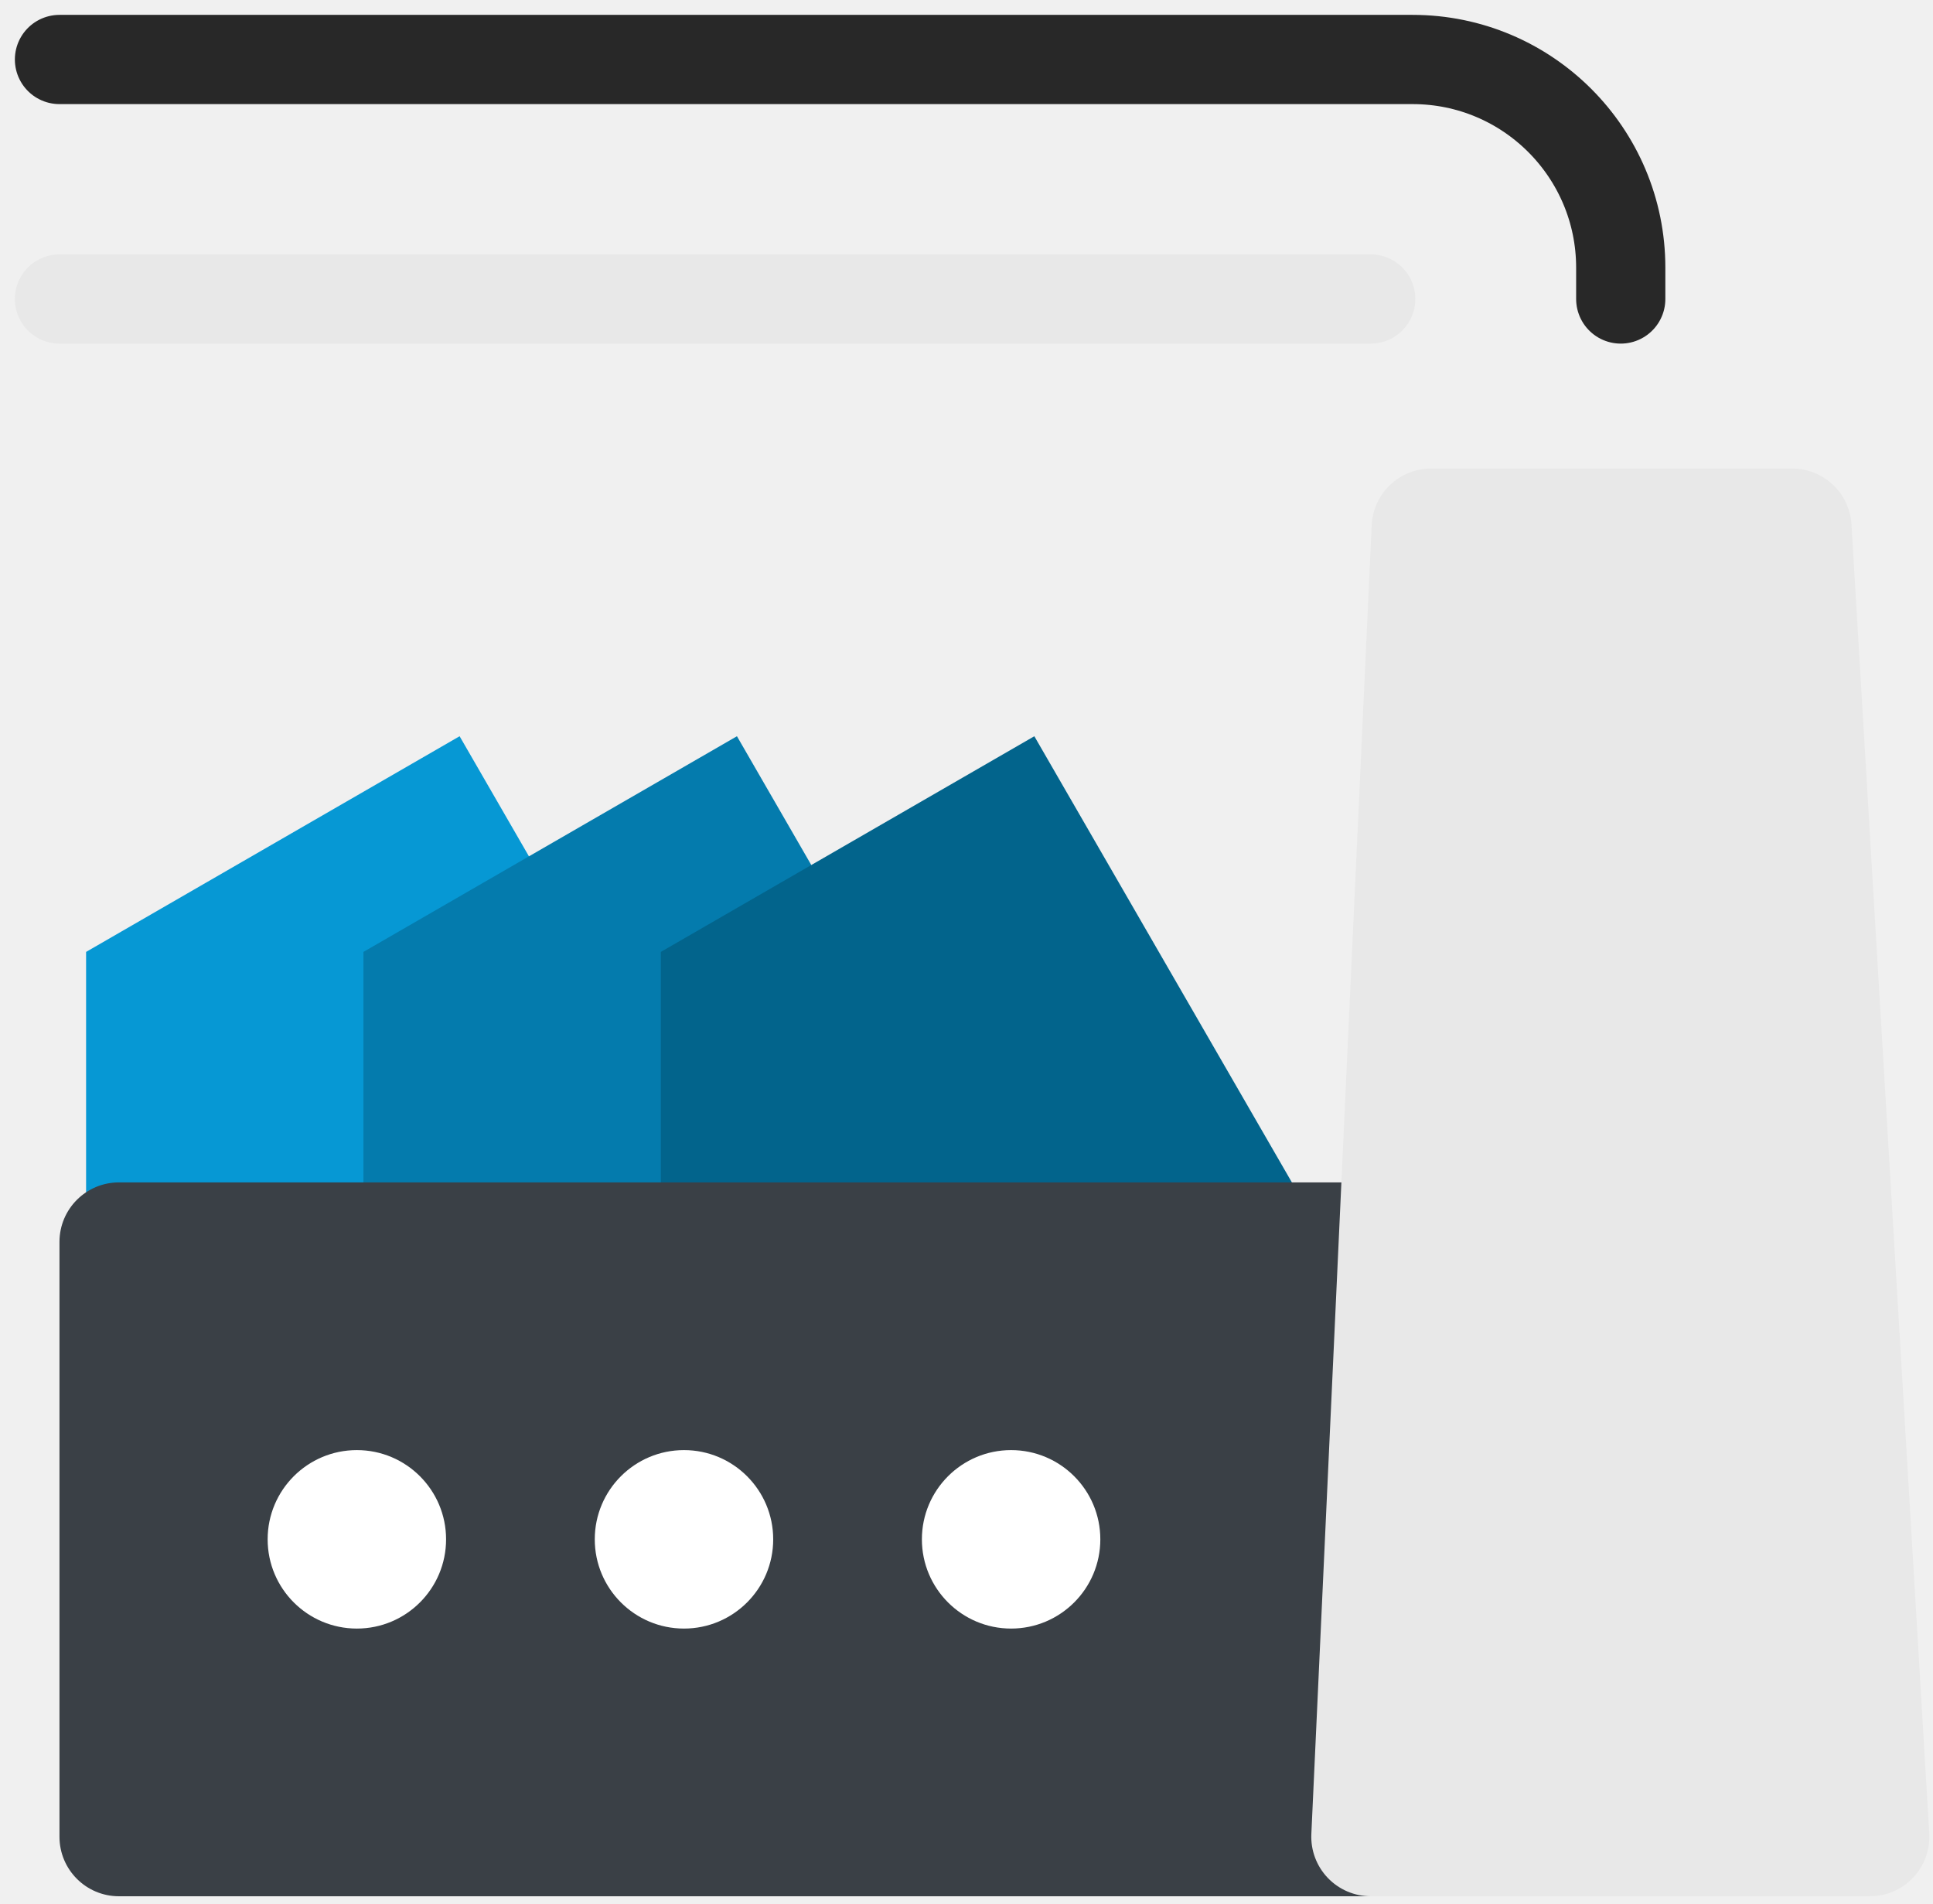
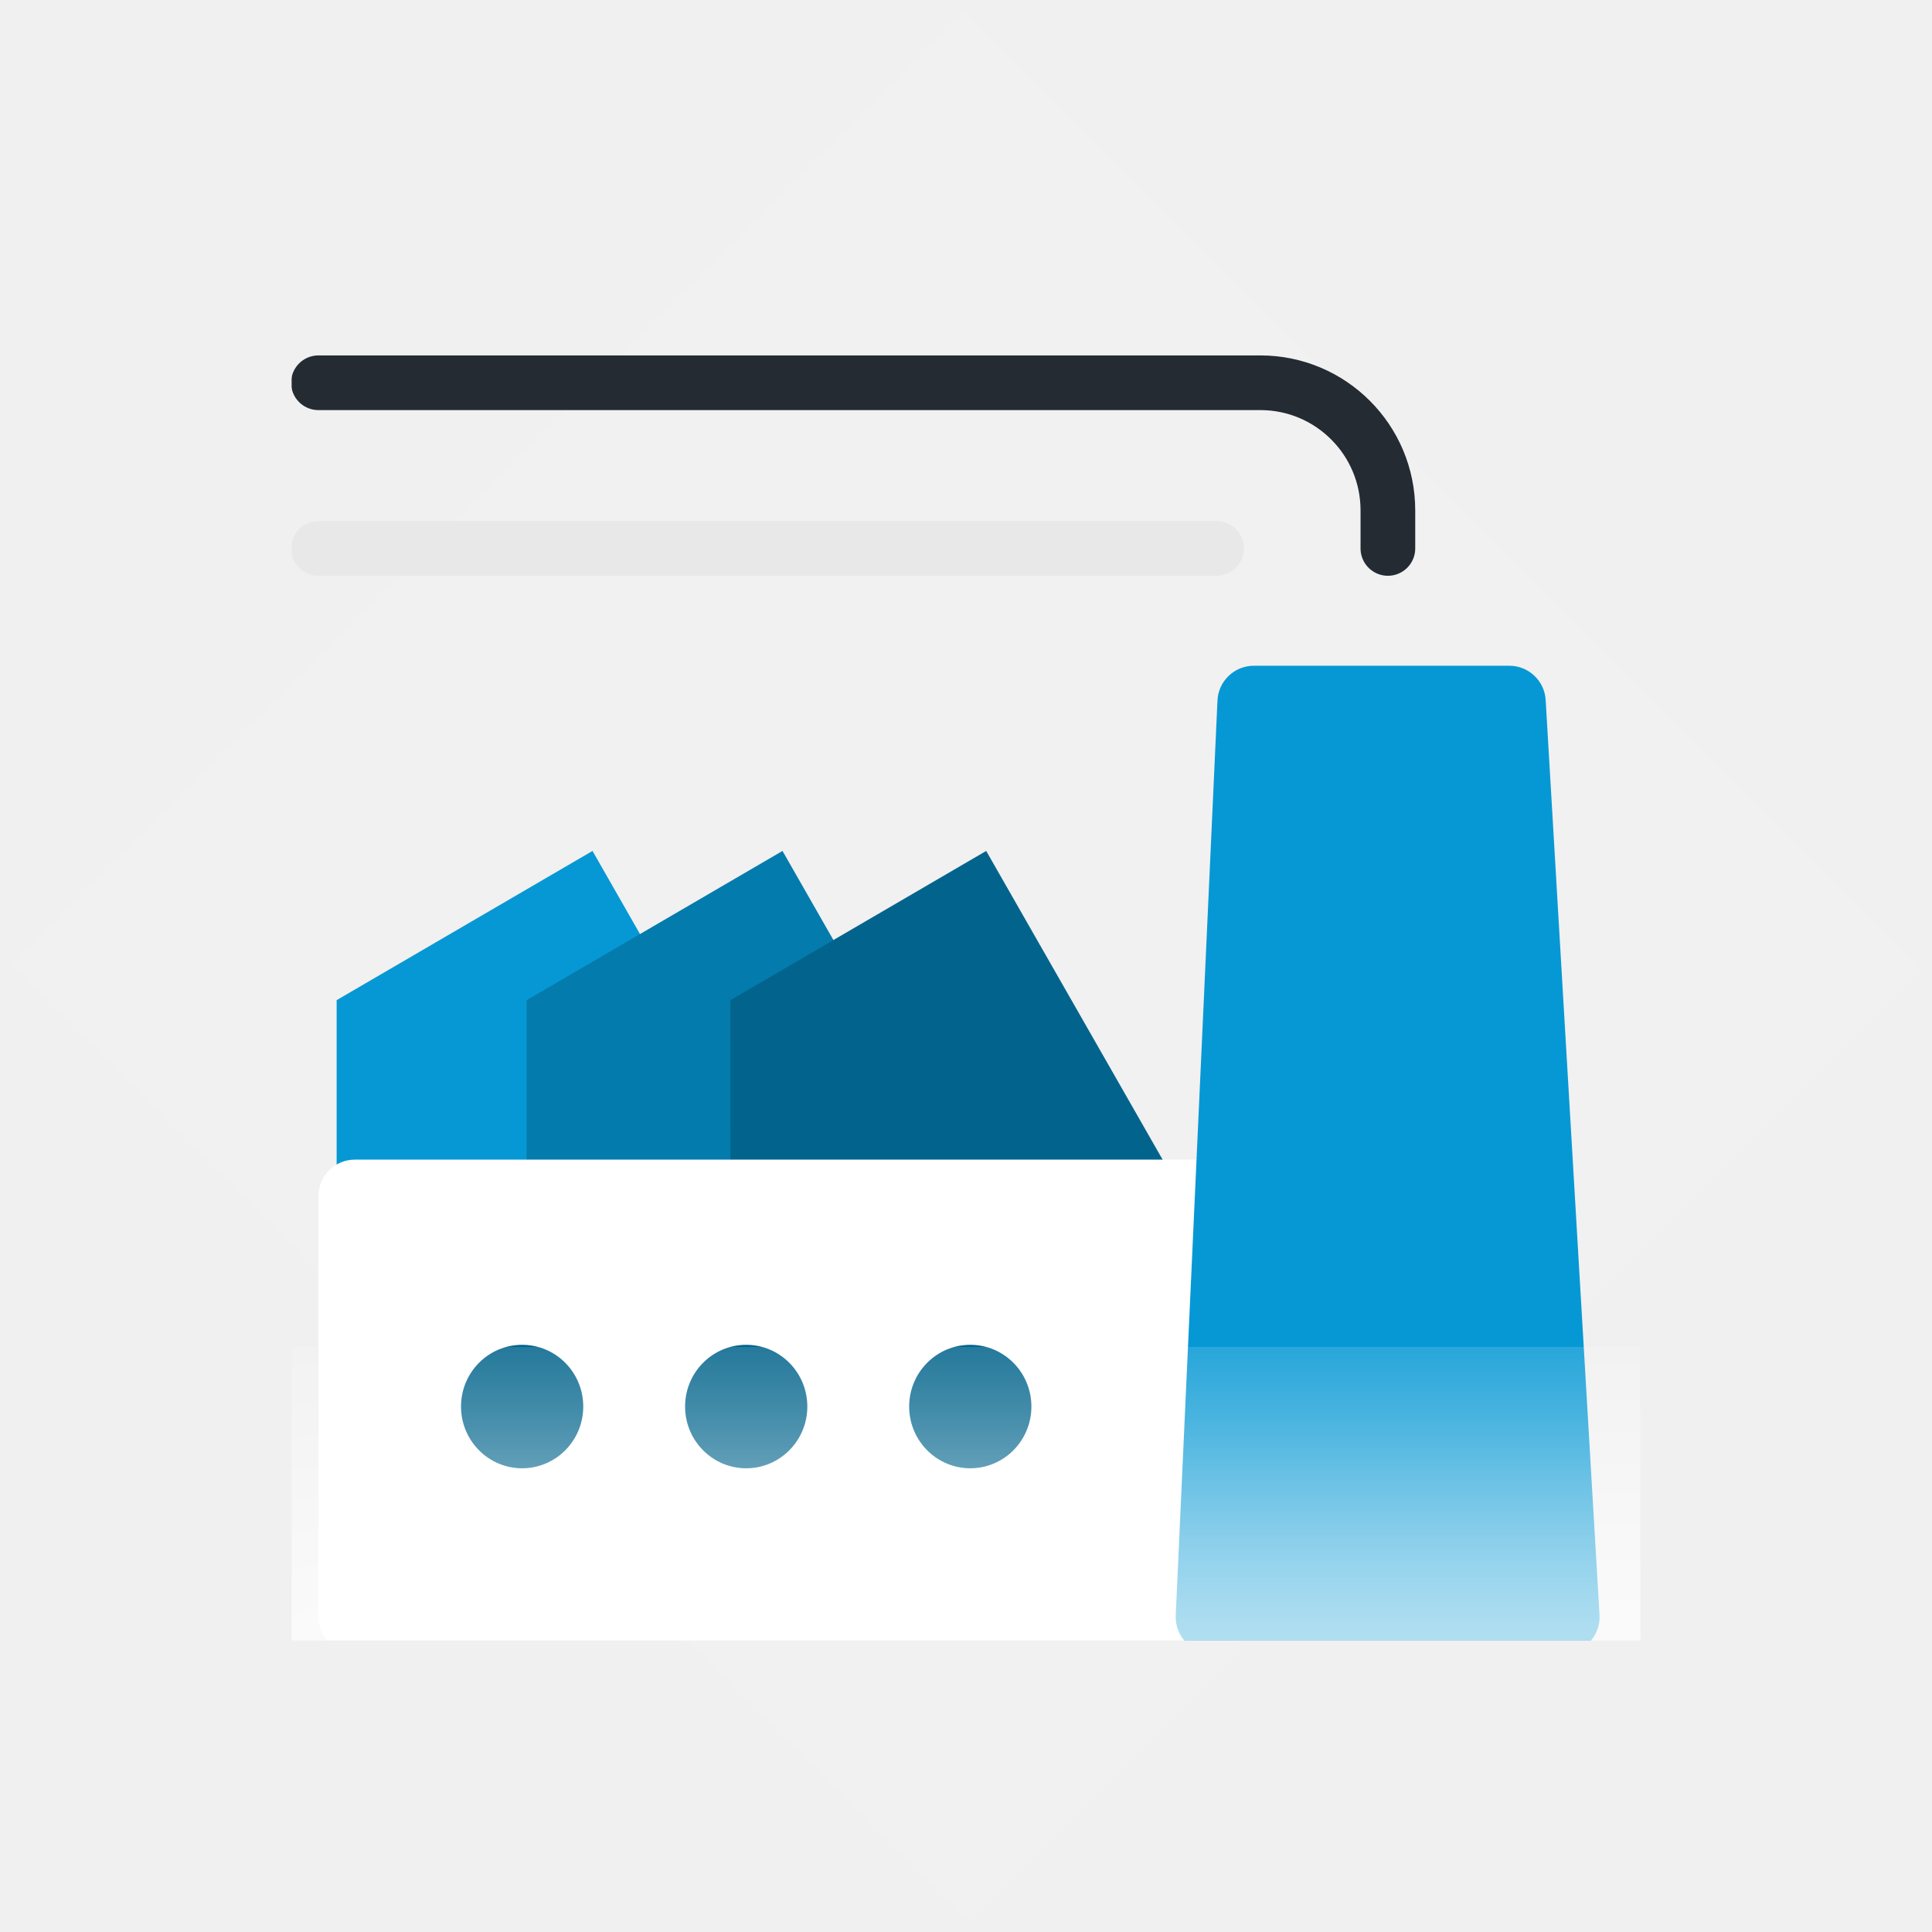
- <svg xmlns="http://www.w3.org/2000/svg" width="65" height="64">
+ <svg xmlns="http://www.w3.org/2000/svg" xmlns:xlink="http://www.w3.org/1999/xlink" width="106" height="106">
+   <defs>
+     <path id="a" d="M16 16h74v74H16z" />
+     <linearGradient x1="46.483%" y1="-80.511%" x2="46.483%" y2="45.687%" id="c">
+       <stop stop-opacity=".012" offset="0%" />
+       <stop stop-color="#FFF" stop-opacity=".362" offset="43.581%" />
+       <stop stop-color="#FFF" stop-opacity=".899" offset="100%" />
+     </linearGradient>
+     <filter x="-20%" y="-41.2%" width="140%" height="182.4%" filterUnits="objectBoundingBox" id="d">
+       <feGaussianBlur stdDeviation="7" in="SourceGraphic" />
+     </filter>
+   </defs>
  <g fill="none" fill-rule="evenodd">
-     <path d="M-3-4h74v74H-3z" />
-     <g transform="translate(-2 2)">
-       <path fill="#0698D4" d="M4.895 30.003l12.56-7.251 9.5 16.454-16.455 9.5-5.605-8.954z" />
-       <path fill="#047BAD" d="M14.221 30.003l12.56-7.251 9.5 16.454-16.455 9.5-5.605-8.954z" />
-       <path fill="#02648C" d="M24.221 30.003l12.56-7.251 9.5 16.454-16.455 9.5-5.605-8.954z" />
-       <rect fill="#3A4046" x="4" y="37.752" width="53" height="24" rx="2" />
-       <circle fill="#FFF" cx="14" cy="49.752" r="3" />
-       <circle fill="#FFF" cx="25" cy="49.752" r="3" />
-       <circle fill="#FFF" cx="36" cy="49.752" r="3" />
-       <path d="M50.123 13.752h12.14a2 2 0 0 1 1.996 1.881l2.615 44a2 2 0 0 1-1.996 2.119H48.094a2 2 0 0 1-1.998-2.092l2.029-44a2 2 0 0 1 1.998-1.908z" fill="#E8E8E8" />
-       <path d="M4 0h45.5a7 7 0 0 1 7 7v1.052" stroke="#282828" stroke-width="3" stroke-linecap="round" />
-       <path d="M4 8.052h44.092" stroke="#E8E8E8" stroke-width="3" stroke-linecap="round" />
+     <mask id="b" fill="#fff">
+       <use xlink:href="#a" />
+     </mask>
+     <use fill="#F1F1F1" transform="rotate(-45 53 53)" xlink:href="#a" />
+     <g mask="url(#b)">
+       <path d="M11 15h83v83H11z" />
+       <g transform="translate(13 21)">
+         <path fill="#0698D4" d="M5.47 33.874l14.038-8.187 10.618 18.578-18.39 10.726L5.47 44.88z" />
+         <path fill="#047BAD" d="M15.894 33.874l14.038-8.187 10.617 18.578-18.39 10.726-6.265-10.11z" />
+         <path fill="#02648C" d="M27.07 33.874l14.038-8.187 10.618 18.578-18.39 10.726-6.265-10.11z" />
+         <rect fill="#FFF" x="4.471" y="42.623" width="59.235" height="27.097" rx="2" />
+         <ellipse fill="#02648C" cx="15.647" cy="56.171" rx="3.353" ry="3.387" />
+         <ellipse fill="#02648C" cx="27.941" cy="56.171" rx="3.353" ry="3.387" />
+         <ellipse fill="#02648C" cx="40.235" cy="56.171" rx="3.353" ry="3.387" />
+         <path d="M55.795 15.526h14.013a2 2 0 0 1 1.996 1.883l2.954 50.193a2 2 0 0 1-1.997 2.118H53.505a2 2 0 0 1-1.998-2.091l2.29-50.194a2 2 0 0 1 1.998-1.909z" fill="#0698D4" />
+         <path d="M4.47 0h51.677a7 7 0 0 1 7 7v2.09" stroke="#242B33" stroke-width="3" stroke-linecap="round" />
+         <path d="M4.47 9.09h49.28" stroke="#E8E8E8" stroke-width="3" stroke-linecap="round" />
+       </g>
    </g>
+     <path fill="url(#c)" filter="url(#d)" mask="url(#b)" d="M4 79h105v51H4z" />
  </g>
</svg>
